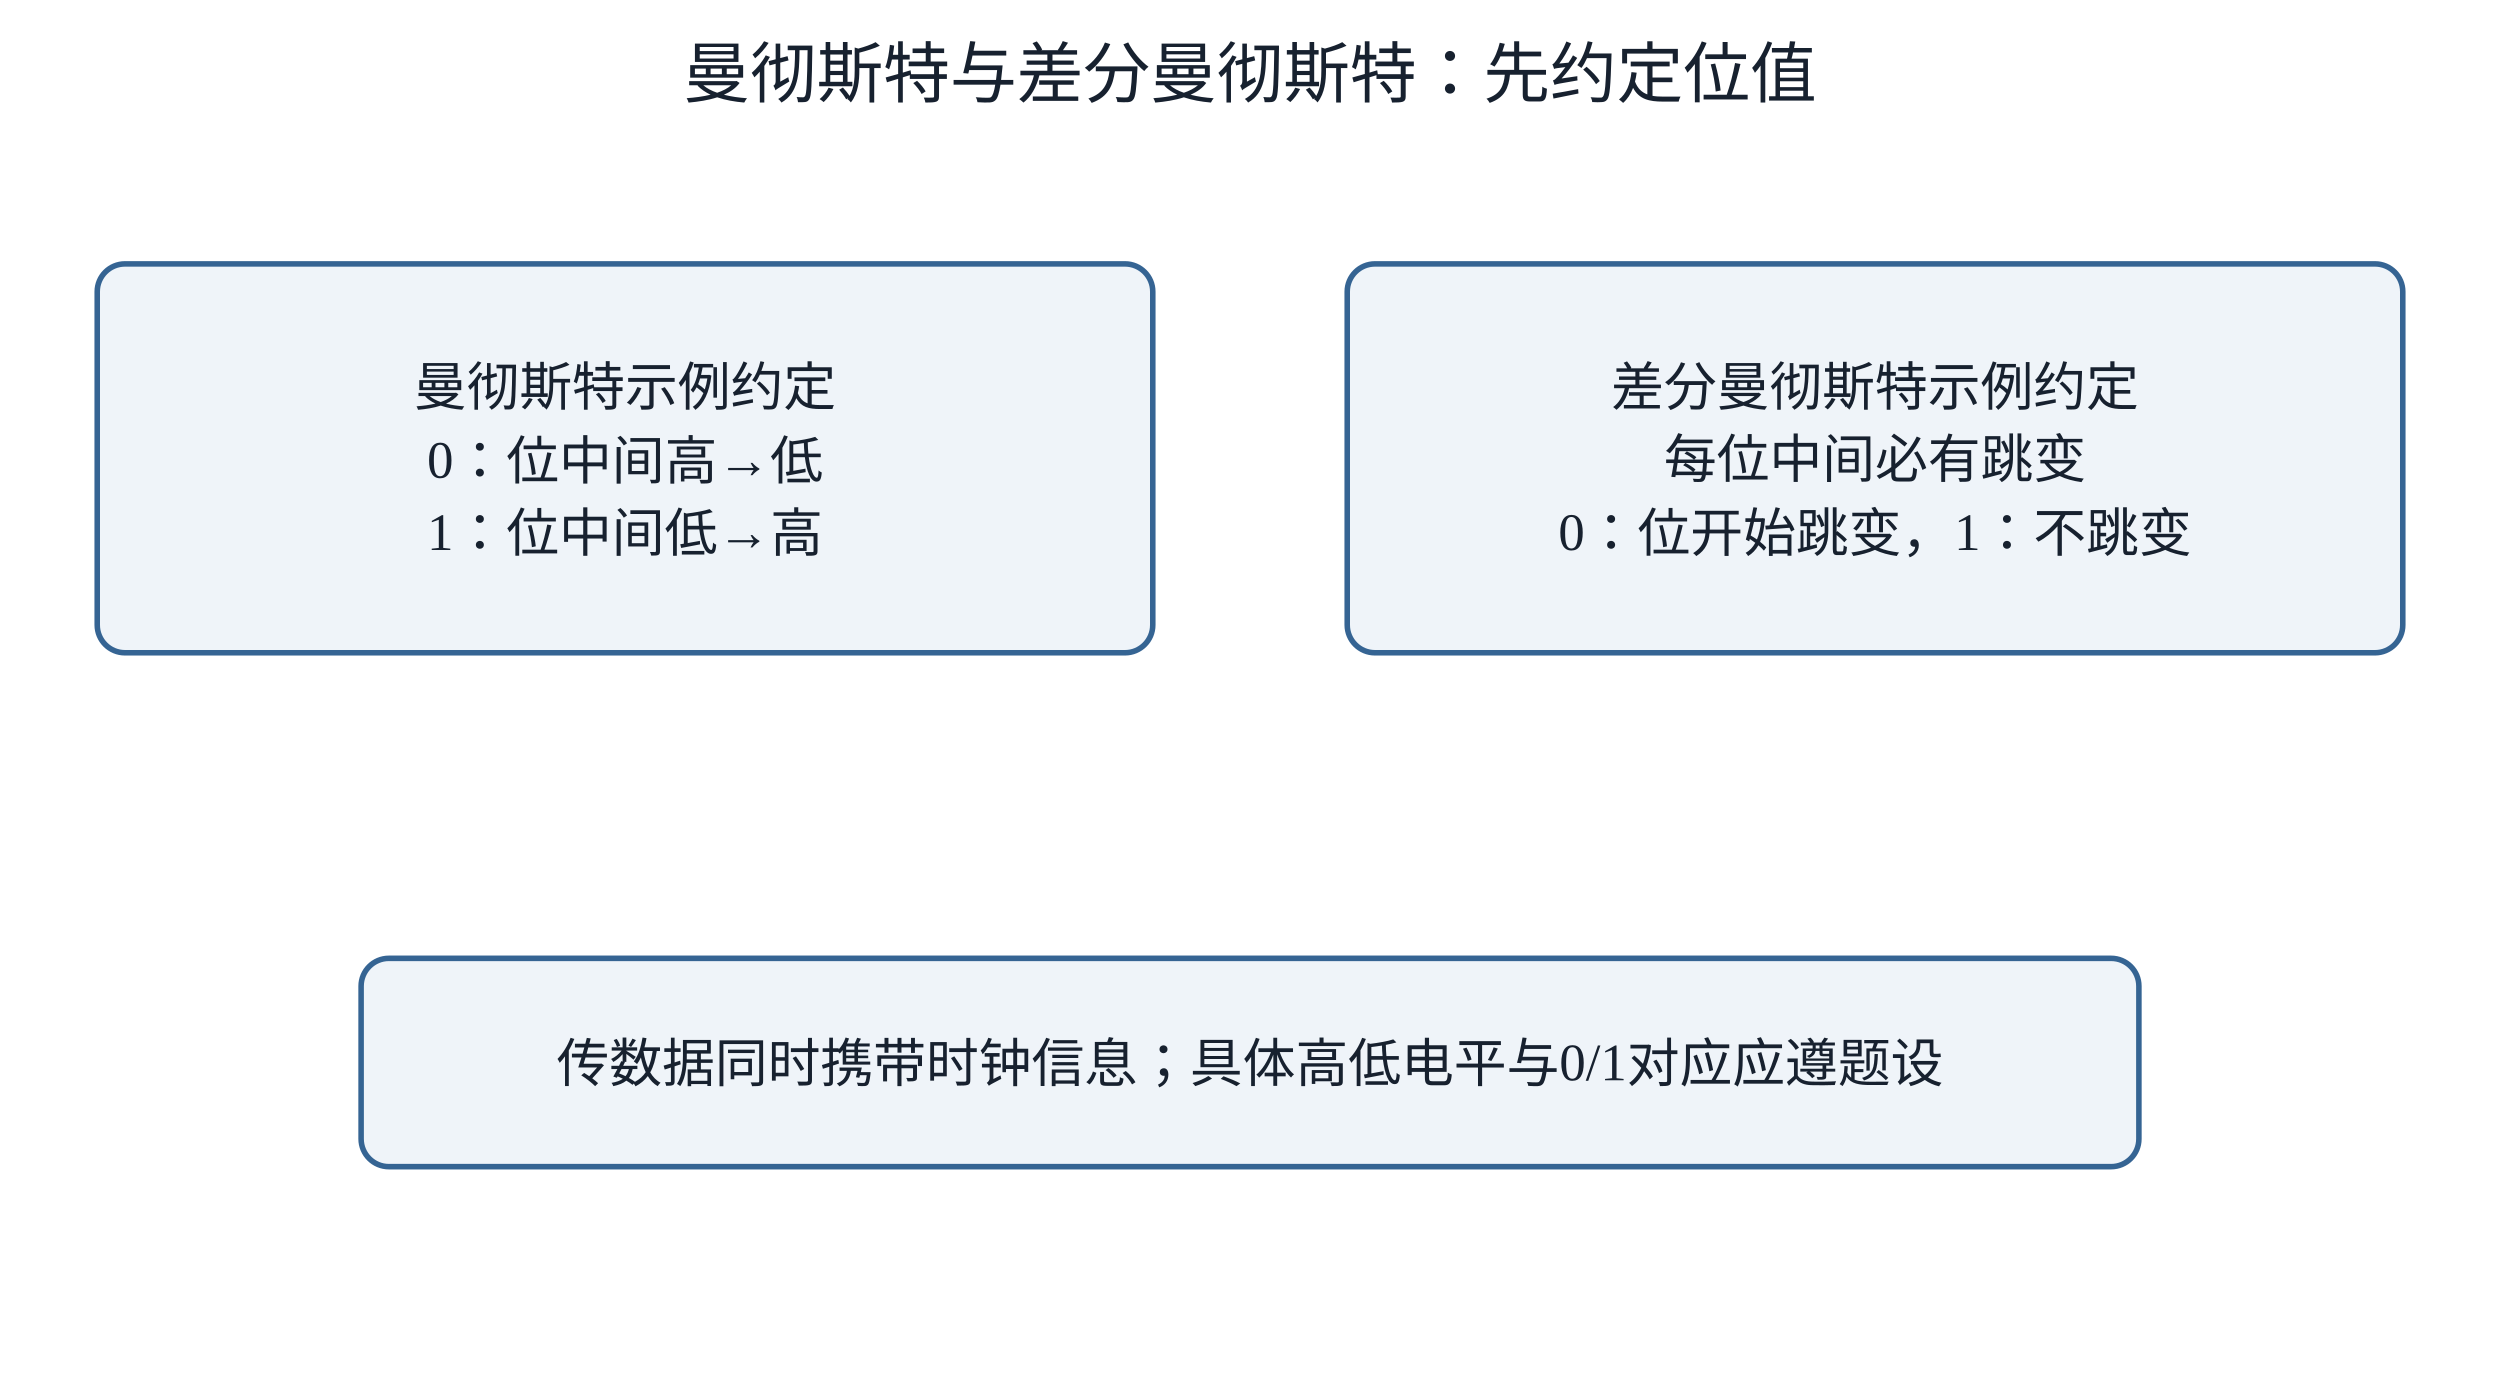
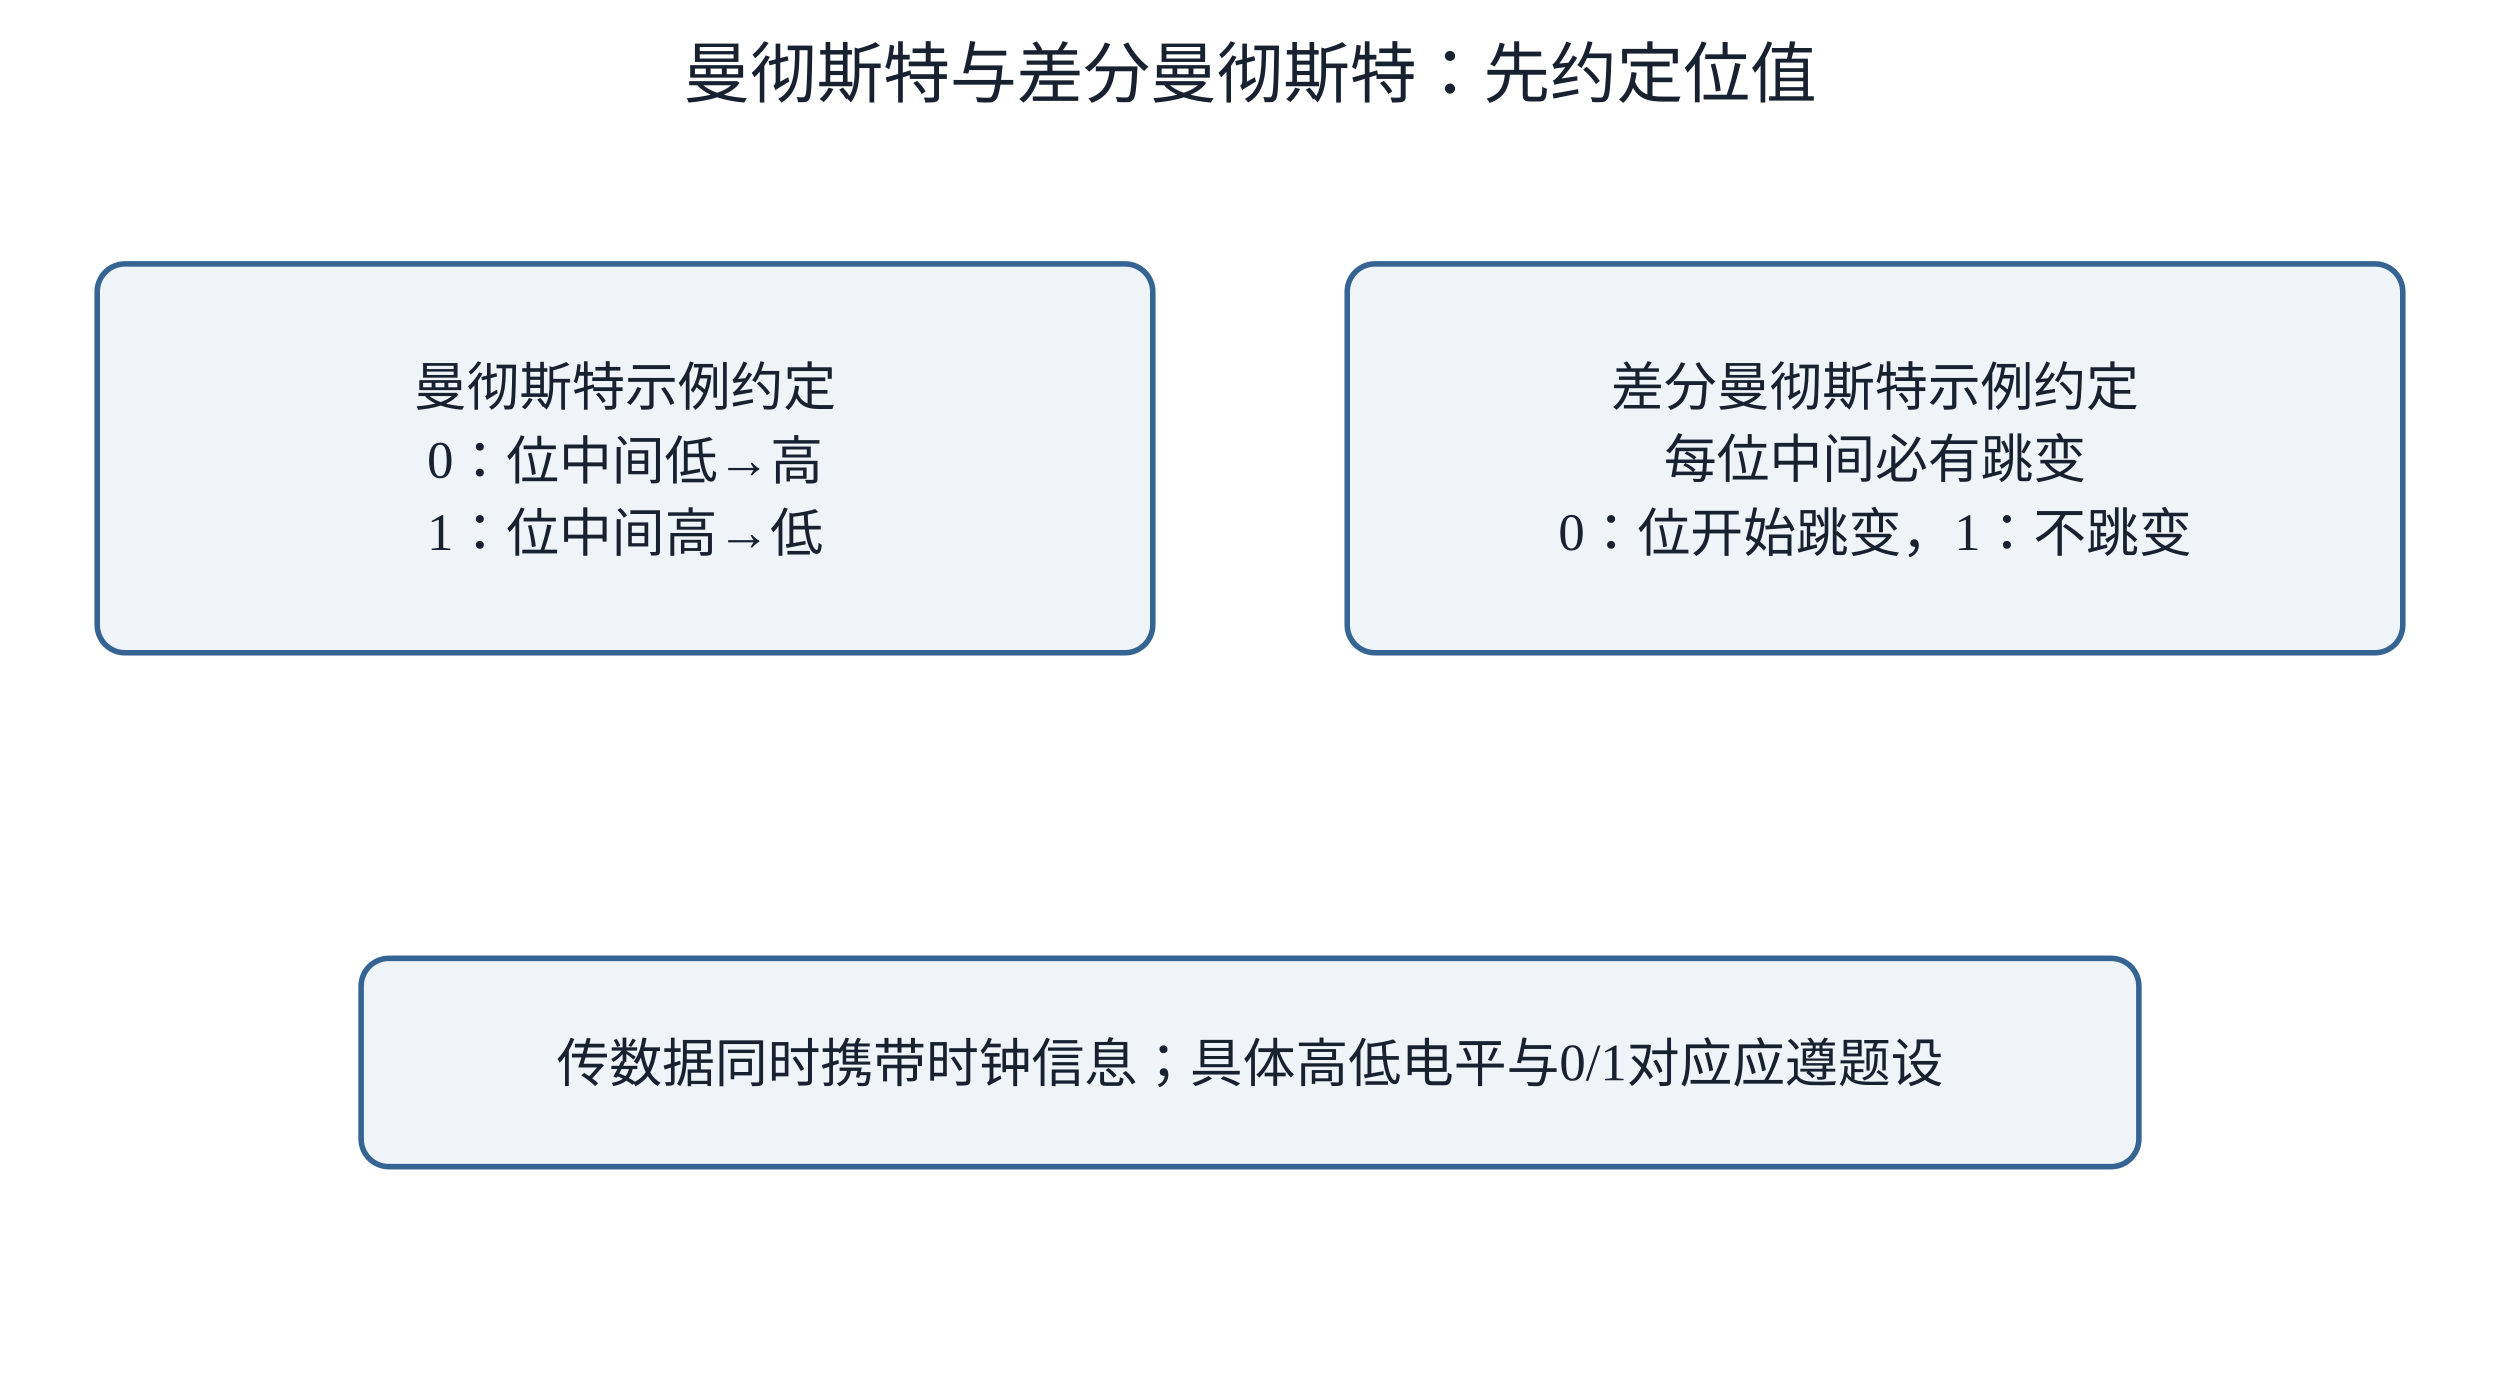
<svg xmlns="http://www.w3.org/2000/svg" viewBox="0 0 900 500" role="img" aria-labelledby="atlas-manchester-title atlas-manchester-desc">
  <style>.bg{fill:var(--diagram-bg,#fff)}.vb{fill:var(--diagram-fill,#eff4f9);stroke:var(--diagram-line,#356493);stroke-width:2}.vt{fill:var(--diagram-text,#17212f);font-family:SimSun,"Times New Roman",serif;font-size:19px}.ve{stroke:var(--diagram-line,#356493);stroke-width:2;fill:none}.active .vb{stroke:var(--hand-example,#7444ad);stroke-width:4;fill:var(--diagram-fill,#f3eafb)}.done .vb{stroke:var(--hand-memory,#237352)}.vl{paint-order:stroke;stroke:var(--diagram-bg,#fff);stroke-width:7;stroke-linejoin:round}</style>
  <defs>
    <marker id="atlas-manchester-arrow" viewBox="0 0 10 10" refX="9" refY="5" markerWidth="6" markerHeight="6" orient="auto">
      <path fill="var(--diagram-line,#356493)" d="M0 0 L10 5 L0 10z" />
    </marker>
  </defs>
  <rect class="bg" width="900" height="500" />
  <text class="vt" x="450" y="35" text-anchor="middle" style="font-size:24px">曼彻斯特与差分曼彻斯特：先约定位值</text>
  <g transform="translate(0 55)">
    <g class="base">
      <rect class="vb" x="35" y="40" width="380" height="140" rx="10" />
      <text class="vt" style="font-size:19.0px" x="225.0" y="91.0" text-anchor="middle">曼彻斯特示例约定</text>
-       <text class="vt" style="font-size:19.0px" x="225.0" y="117.0" text-anchor="middle">0：位中间高→低</text>
-       <text class="vt" style="font-size:19.0px" x="225.0" y="143.0" text-anchor="middle">1：位中间低→高</text>
+       <text class="vt" style="font-size:19.0px" x="225.0" y="117.0" text-anchor="middle">0：位中间低→高</text>
+       <text class="vt" style="font-size:19.0px" x="225.0" y="143.0" text-anchor="middle">1：位中间高→低</text>
    </g>
    <g class="base">
      <rect class="vb" x="485" y="40" width="380" height="140" rx="10" />
      <text class="vt" style="font-size:19.0px" x="675.0" y="91.0" text-anchor="middle">差分曼彻斯特示例约定</text>
      <text class="vt" style="font-size:19.0px" x="675.0" y="117.0" text-anchor="middle">每位中间必有跳变</text>
      <text class="vt" style="font-size:19.0px" x="675.0" y="143.0" text-anchor="middle">0：位开始跳变，1：不跳变</text>
    </g>
    <g class="base">
      <rect class="vb" x="130" y="290" width="640" height="75" rx="10" />
      <text class="vt" style="font-size:19.0px" x="450.0" y="334.5" text-anchor="middle">传数据同时携带时钟信息；具体高低电平与0/1对应应遵题设</text>
    </g>
  </g>
</svg>
